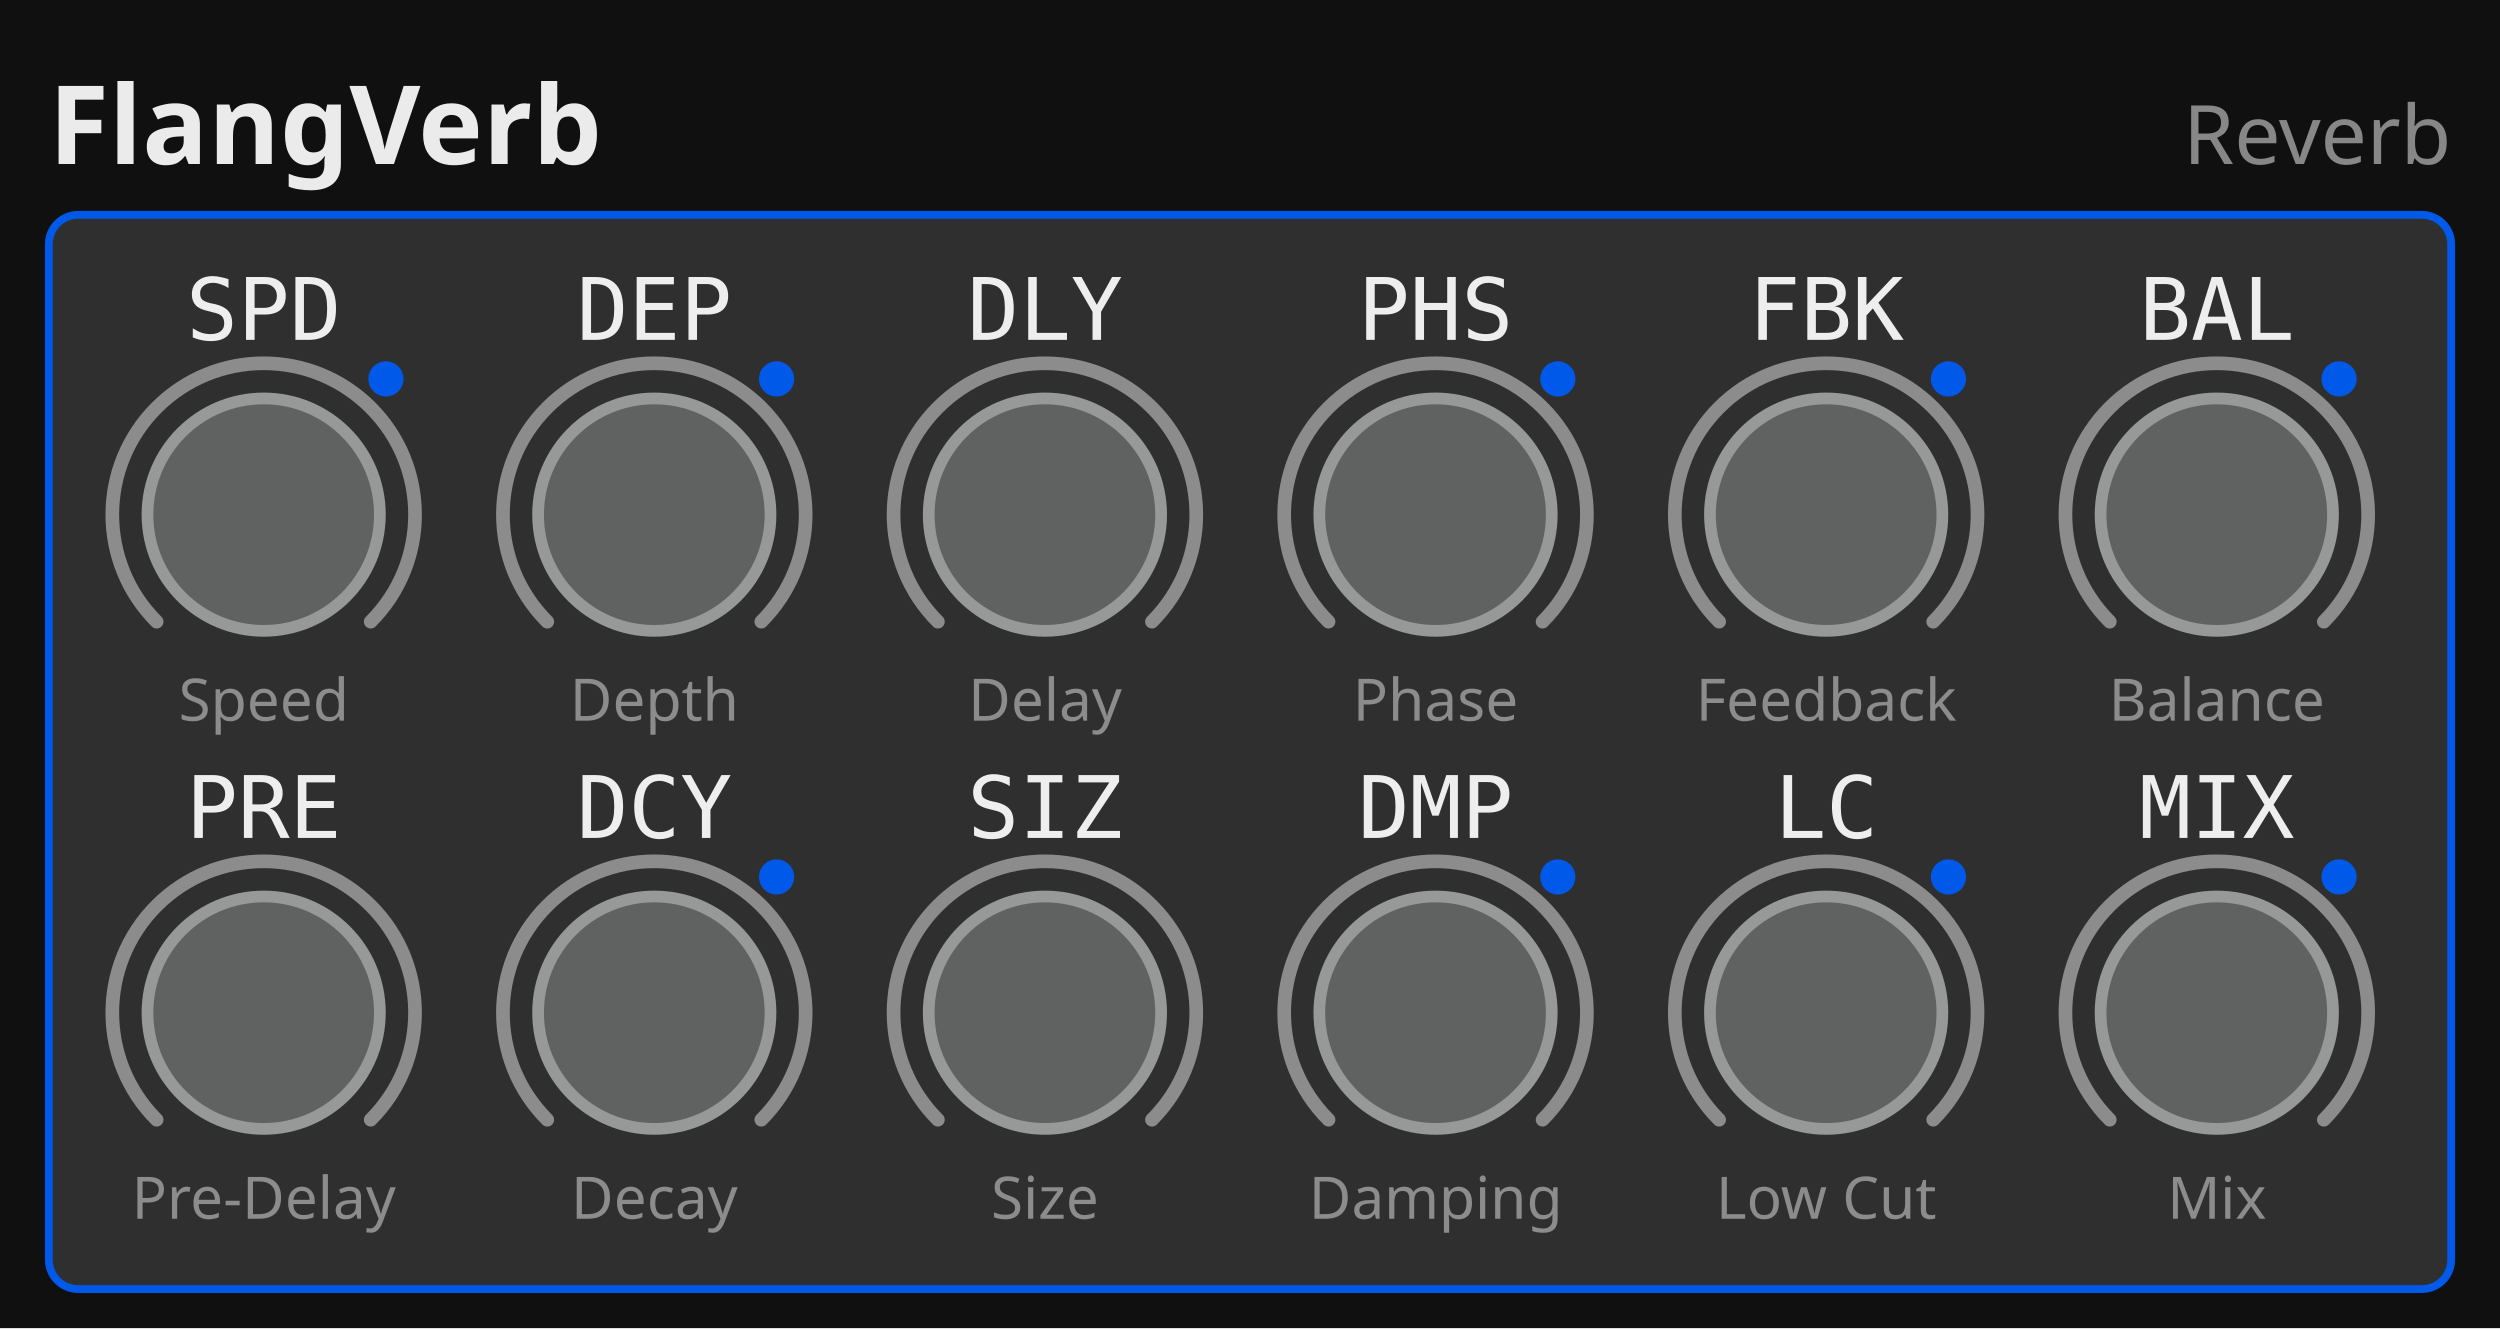
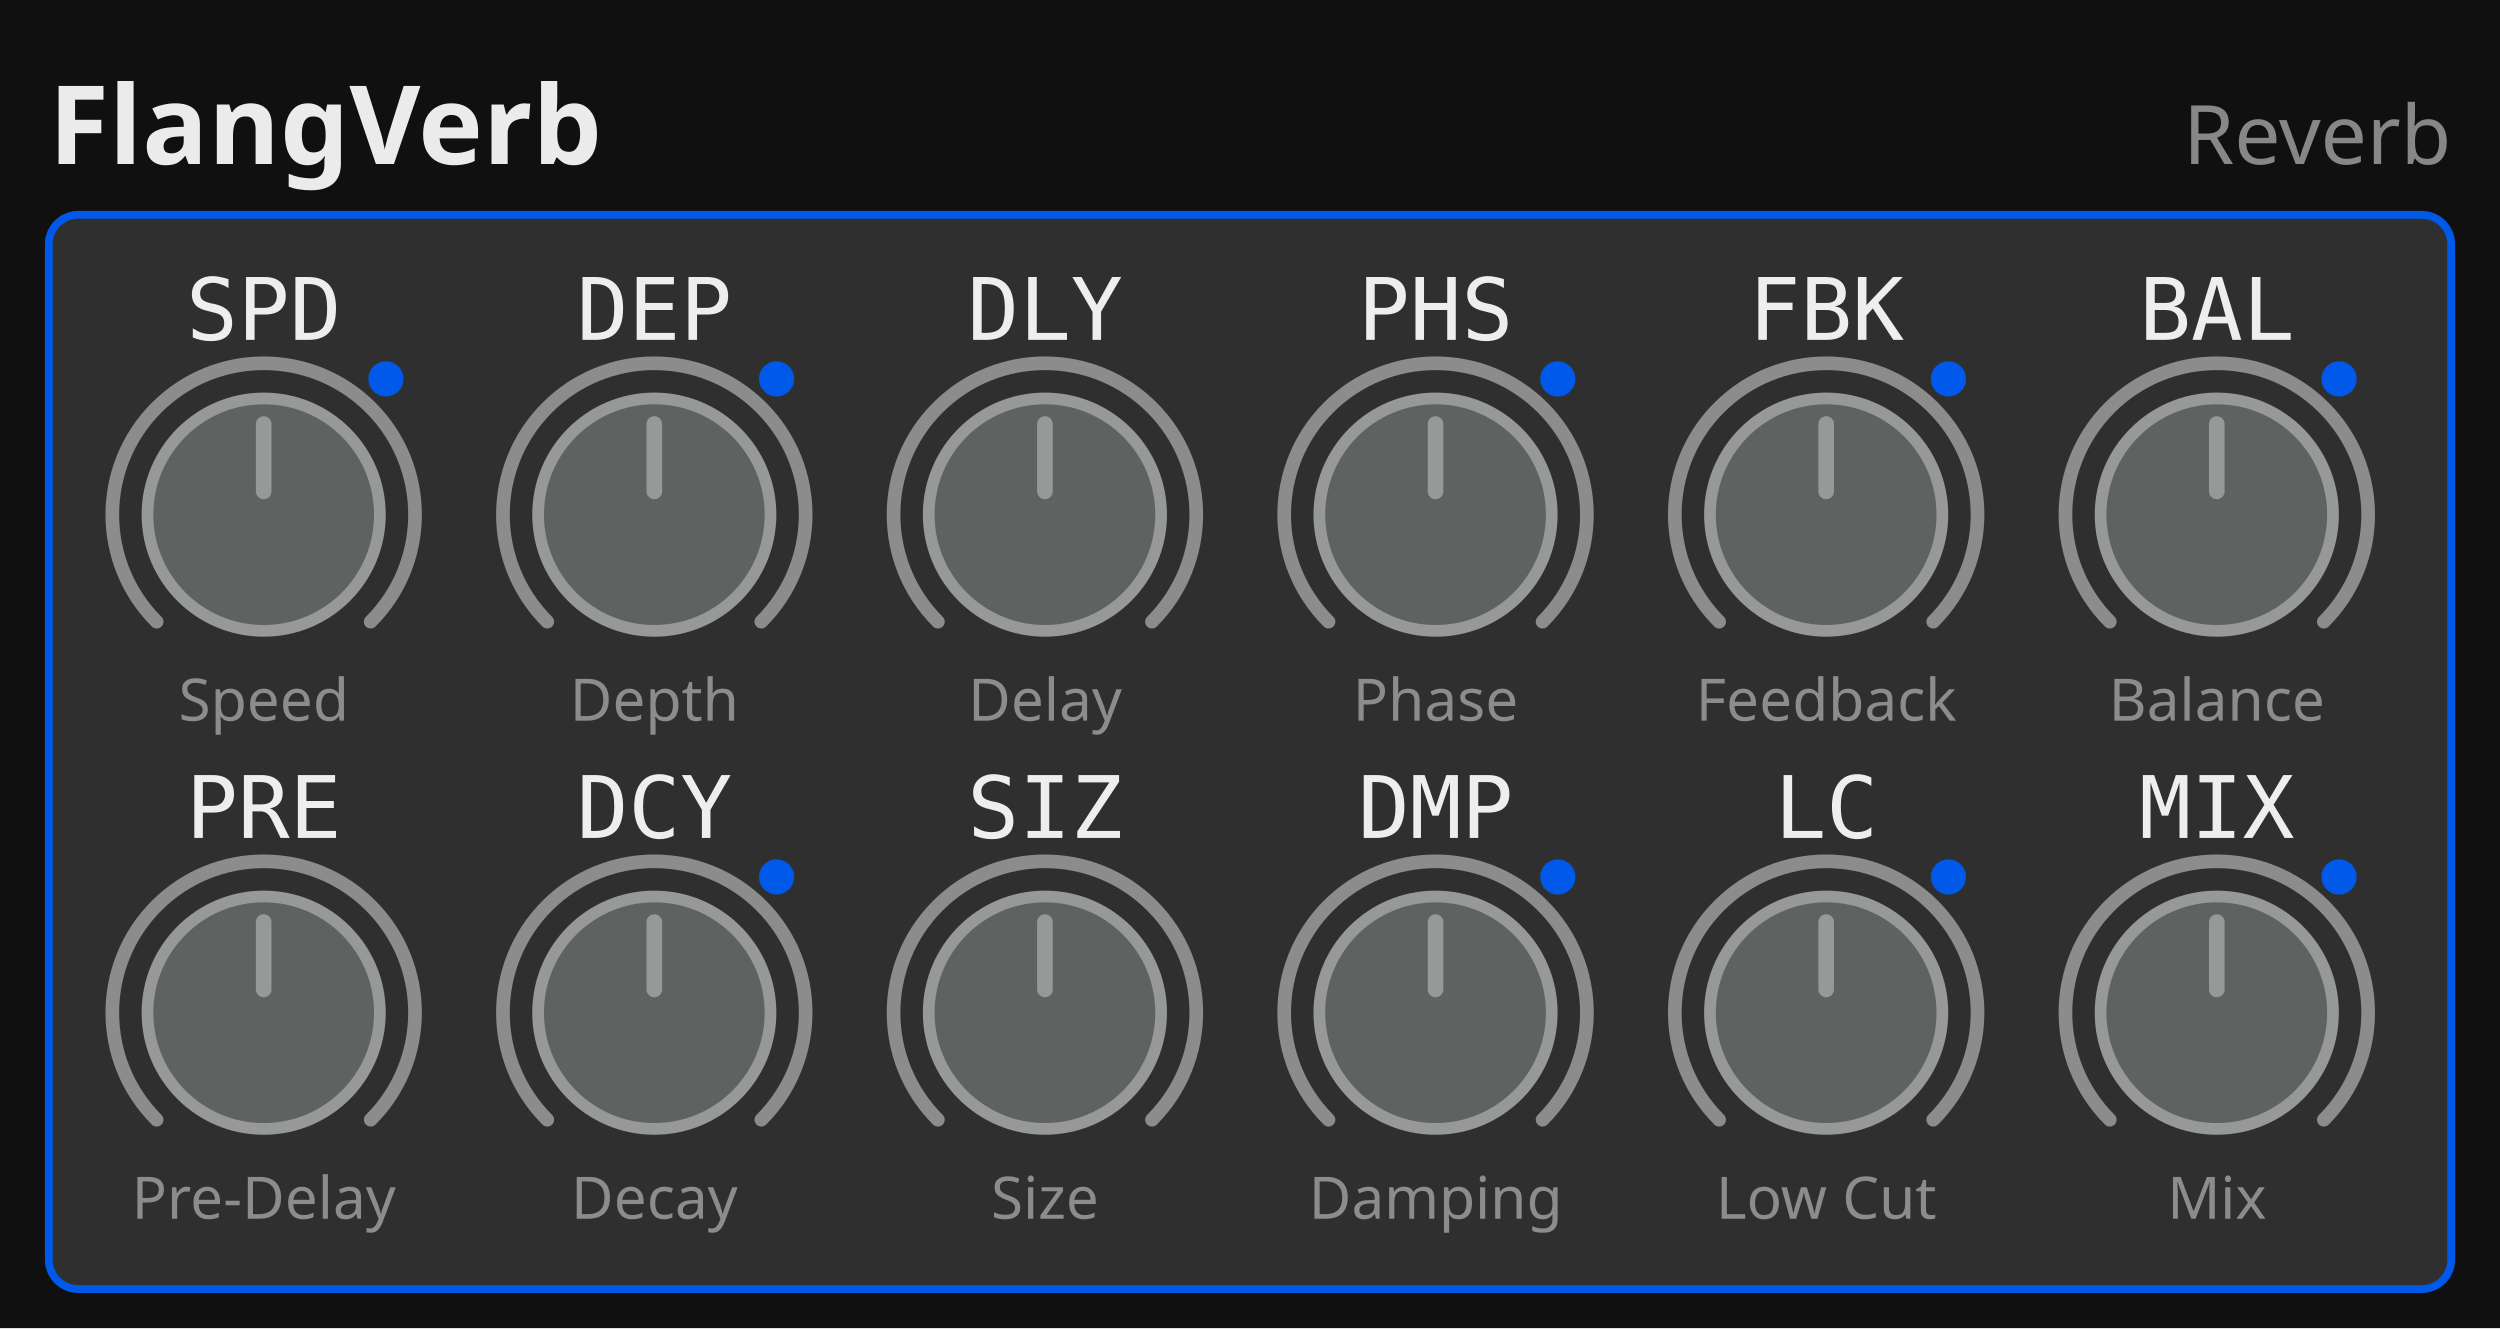
<svg xmlns="http://www.w3.org/2000/svg" viewBox="0 0 128 68.0" width="768" height="408" role="img" aria-label="Flanger and Reverb front panel" font-family="ui-sans-serif, system-ui, sans-serif">
  <rect width="128" height="68.0" fill="#101010" />
  <text x="2.5" y="8.4" font-size="5.6" font-weight="600" fill="#ebebeb">FlangVerb</text>
  <text x="125.5" y="8.4" font-size="4.2" text-anchor="end" fill="#878787">Reverb</text>
  <rect x="2.5" y="11.0" width="123.0" height="55.0" rx="1.5" fill="#2f2f2f" stroke="#0059e9" stroke-width="0.4" />
  <text x="13.50" y="17.40" font-size="4.4" text-anchor="middle" font-family="ui-monospace, SFMono-Regular, Menlo, monospace" fill="#eeeeee">SPD</text>
  <path d="M 8.02 31.83 A 7.75 7.75 0 1 1 18.98 31.83" fill="none" stroke="#8c8c8c" stroke-width="0.7" stroke-linecap="round" />
  <circle cx="13.50" cy="26.35" r="5.95" fill="#606161" stroke="#979898" stroke-width="0.6" />
+   <line x1="13.50" y1="25.16" x2="13.50" y2="21.71" stroke="#979898" stroke-width="0.8" stroke-linecap="round" />
  <circle cx="19.76" cy="19.40" r="0.9" fill="#0059e9" />
  <text x="13.50" y="36.90" font-size="3" text-anchor="middle" fill="#8c8c8c">Speed</text>
  <text x="33.50" y="17.40" font-size="4.4" text-anchor="middle" font-family="ui-monospace, SFMono-Regular, Menlo, monospace" fill="#eeeeee">DEP</text>
  <path d="M 28.02 31.83 A 7.75 7.75 0 1 1 38.98 31.83" fill="none" stroke="#8c8c8c" stroke-width="0.7" stroke-linecap="round" />
  <circle cx="33.50" cy="26.35" r="5.95" fill="#606161" stroke="#979898" stroke-width="0.6" />
+   <line x1="33.50" y1="25.16" x2="33.50" y2="21.71" stroke="#979898" stroke-width="0.8" stroke-linecap="round" />
  <circle cx="39.76" cy="19.40" r="0.9" fill="#0059e9" />
  <text x="33.50" y="36.90" font-size="3" text-anchor="middle" fill="#8c8c8c">Depth</text>
  <text x="53.50" y="17.40" font-size="4.4" text-anchor="middle" font-family="ui-monospace, SFMono-Regular, Menlo, monospace" fill="#eeeeee">DLY</text>
  <path d="M 48.02 31.83 A 7.75 7.75 0 1 1 58.98 31.83" fill="none" stroke="#8c8c8c" stroke-width="0.7" stroke-linecap="round" />
  <circle cx="53.50" cy="26.35" r="5.95" fill="#606161" stroke="#979898" stroke-width="0.6" />
+   <line x1="53.50" y1="25.16" x2="53.50" y2="21.71" stroke="#979898" stroke-width="0.8" stroke-linecap="round" />
  <text x="53.50" y="36.90" font-size="3" text-anchor="middle" fill="#8c8c8c">Delay</text>
  <text x="73.50" y="17.40" font-size="4.4" text-anchor="middle" font-family="ui-monospace, SFMono-Regular, Menlo, monospace" fill="#eeeeee">PHS</text>
  <path d="M 68.02 31.83 A 7.75 7.75 0 1 1 78.98 31.83" fill="none" stroke="#8c8c8c" stroke-width="0.7" stroke-linecap="round" />
  <circle cx="73.50" cy="26.35" r="5.95" fill="#606161" stroke="#979898" stroke-width="0.6" />
+   <line x1="73.50" y1="25.16" x2="73.50" y2="21.71" stroke="#979898" stroke-width="0.8" stroke-linecap="round" />
  <circle cx="79.76" cy="19.40" r="0.9" fill="#0059e9" />
  <text x="73.50" y="36.90" font-size="3" text-anchor="middle" fill="#8c8c8c">Phase</text>
  <text x="93.50" y="17.40" font-size="4.4" text-anchor="middle" font-family="ui-monospace, SFMono-Regular, Menlo, monospace" fill="#eeeeee">FBK</text>
  <path d="M 88.02 31.83 A 7.75 7.75 0 1 1 98.98 31.83" fill="none" stroke="#8c8c8c" stroke-width="0.7" stroke-linecap="round" />
  <circle cx="93.50" cy="26.35" r="5.95" fill="#606161" stroke="#979898" stroke-width="0.6" />
+   <line x1="93.50" y1="25.16" x2="93.50" y2="21.71" stroke="#979898" stroke-width="0.8" stroke-linecap="round" />
  <circle cx="99.76" cy="19.40" r="0.9" fill="#0059e9" />
  <text x="93.50" y="36.90" font-size="3" text-anchor="middle" fill="#8c8c8c">Feedback</text>
  <text x="113.50" y="17.40" font-size="4.4" text-anchor="middle" font-family="ui-monospace, SFMono-Regular, Menlo, monospace" fill="#eeeeee">BAL</text>
  <path d="M 108.02 31.83 A 7.75 7.75 0 1 1 118.98 31.83" fill="none" stroke="#8c8c8c" stroke-width="0.7" stroke-linecap="round" />
  <circle cx="113.50" cy="26.35" r="5.95" fill="#606161" stroke="#979898" stroke-width="0.6" />
+   <line x1="113.50" y1="25.16" x2="113.50" y2="21.71" stroke="#979898" stroke-width="0.8" stroke-linecap="round" />
  <circle cx="119.76" cy="19.40" r="0.9" fill="#0059e9" />
  <text x="113.50" y="36.90" font-size="3" text-anchor="middle" fill="#8c8c8c">Balance</text>
  <text x="13.50" y="42.90" font-size="4.4" text-anchor="middle" font-family="ui-monospace, SFMono-Regular, Menlo, monospace" fill="#eeeeee">PRE</text>
  <path d="M 8.02 57.33 A 7.75 7.75 0 1 1 18.98 57.33" fill="none" stroke="#8c8c8c" stroke-width="0.7" stroke-linecap="round" />
  <circle cx="13.50" cy="51.85" r="5.95" fill="#606161" stroke="#979898" stroke-width="0.6" />
+   <line x1="13.50" y1="50.66" x2="13.50" y2="47.21" stroke="#979898" stroke-width="0.8" stroke-linecap="round" />
  <text x="13.50" y="62.40" font-size="3" text-anchor="middle" fill="#8c8c8c">Pre-Delay</text>
  <text x="33.50" y="42.90" font-size="4.4" text-anchor="middle" font-family="ui-monospace, SFMono-Regular, Menlo, monospace" fill="#eeeeee">DCY</text>
  <path d="M 28.02 57.33 A 7.75 7.75 0 1 1 38.98 57.33" fill="none" stroke="#8c8c8c" stroke-width="0.7" stroke-linecap="round" />
  <circle cx="33.50" cy="51.85" r="5.95" fill="#606161" stroke="#979898" stroke-width="0.6" />
+   <line x1="33.50" y1="50.66" x2="33.50" y2="47.21" stroke="#979898" stroke-width="0.8" stroke-linecap="round" />
  <circle cx="39.76" cy="44.90" r="0.9" fill="#0059e9" />
  <text x="33.50" y="62.40" font-size="3" text-anchor="middle" fill="#8c8c8c">Decay</text>
  <text x="53.50" y="42.90" font-size="4.4" text-anchor="middle" font-family="ui-monospace, SFMono-Regular, Menlo, monospace" fill="#eeeeee">SIZ</text>
  <path d="M 48.02 57.33 A 7.75 7.75 0 1 1 58.98 57.33" fill="none" stroke="#8c8c8c" stroke-width="0.7" stroke-linecap="round" />
  <circle cx="53.50" cy="51.85" r="5.95" fill="#606161" stroke="#979898" stroke-width="0.6" />
+   <line x1="53.50" y1="50.66" x2="53.50" y2="47.21" stroke="#979898" stroke-width="0.8" stroke-linecap="round" />
  <text x="53.50" y="62.40" font-size="3" text-anchor="middle" fill="#8c8c8c">Size</text>
  <text x="73.50" y="42.90" font-size="4.4" text-anchor="middle" font-family="ui-monospace, SFMono-Regular, Menlo, monospace" fill="#eeeeee">DMP</text>
  <path d="M 68.02 57.33 A 7.75 7.75 0 1 1 78.98 57.33" fill="none" stroke="#8c8c8c" stroke-width="0.7" stroke-linecap="round" />
  <circle cx="73.50" cy="51.85" r="5.95" fill="#606161" stroke="#979898" stroke-width="0.6" />
+   <line x1="73.50" y1="50.66" x2="73.50" y2="47.21" stroke="#979898" stroke-width="0.8" stroke-linecap="round" />
  <circle cx="79.76" cy="44.90" r="0.9" fill="#0059e9" />
  <text x="73.50" y="62.40" font-size="3" text-anchor="middle" fill="#8c8c8c">Damping</text>
  <text x="93.50" y="42.90" font-size="4.4" text-anchor="middle" font-family="ui-monospace, SFMono-Regular, Menlo, monospace" fill="#eeeeee">LC</text>
  <path d="M 88.02 57.33 A 7.75 7.75 0 1 1 98.98 57.33" fill="none" stroke="#8c8c8c" stroke-width="0.7" stroke-linecap="round" />
  <circle cx="93.50" cy="51.85" r="5.95" fill="#606161" stroke="#979898" stroke-width="0.6" />
+   <line x1="93.50" y1="50.66" x2="93.50" y2="47.21" stroke="#979898" stroke-width="0.8" stroke-linecap="round" />
  <circle cx="99.76" cy="44.90" r="0.9" fill="#0059e9" />
  <text x="93.50" y="62.40" font-size="3" text-anchor="middle" fill="#8c8c8c">Low Cut</text>
  <text x="113.50" y="42.90" font-size="4.4" text-anchor="middle" font-family="ui-monospace, SFMono-Regular, Menlo, monospace" fill="#eeeeee">MIX</text>
  <path d="M 108.02 57.33 A 7.75 7.75 0 1 1 118.98 57.33" fill="none" stroke="#8c8c8c" stroke-width="0.7" stroke-linecap="round" />
  <circle cx="113.50" cy="51.85" r="5.95" fill="#606161" stroke="#979898" stroke-width="0.6" />
+   <line x1="113.50" y1="50.66" x2="113.50" y2="47.21" stroke="#979898" stroke-width="0.8" stroke-linecap="round" />
  <circle cx="119.76" cy="44.90" r="0.9" fill="#0059e9" />
  <text x="113.50" y="62.40" font-size="3" text-anchor="middle" fill="#8c8c8c">Mix</text>
</svg>
